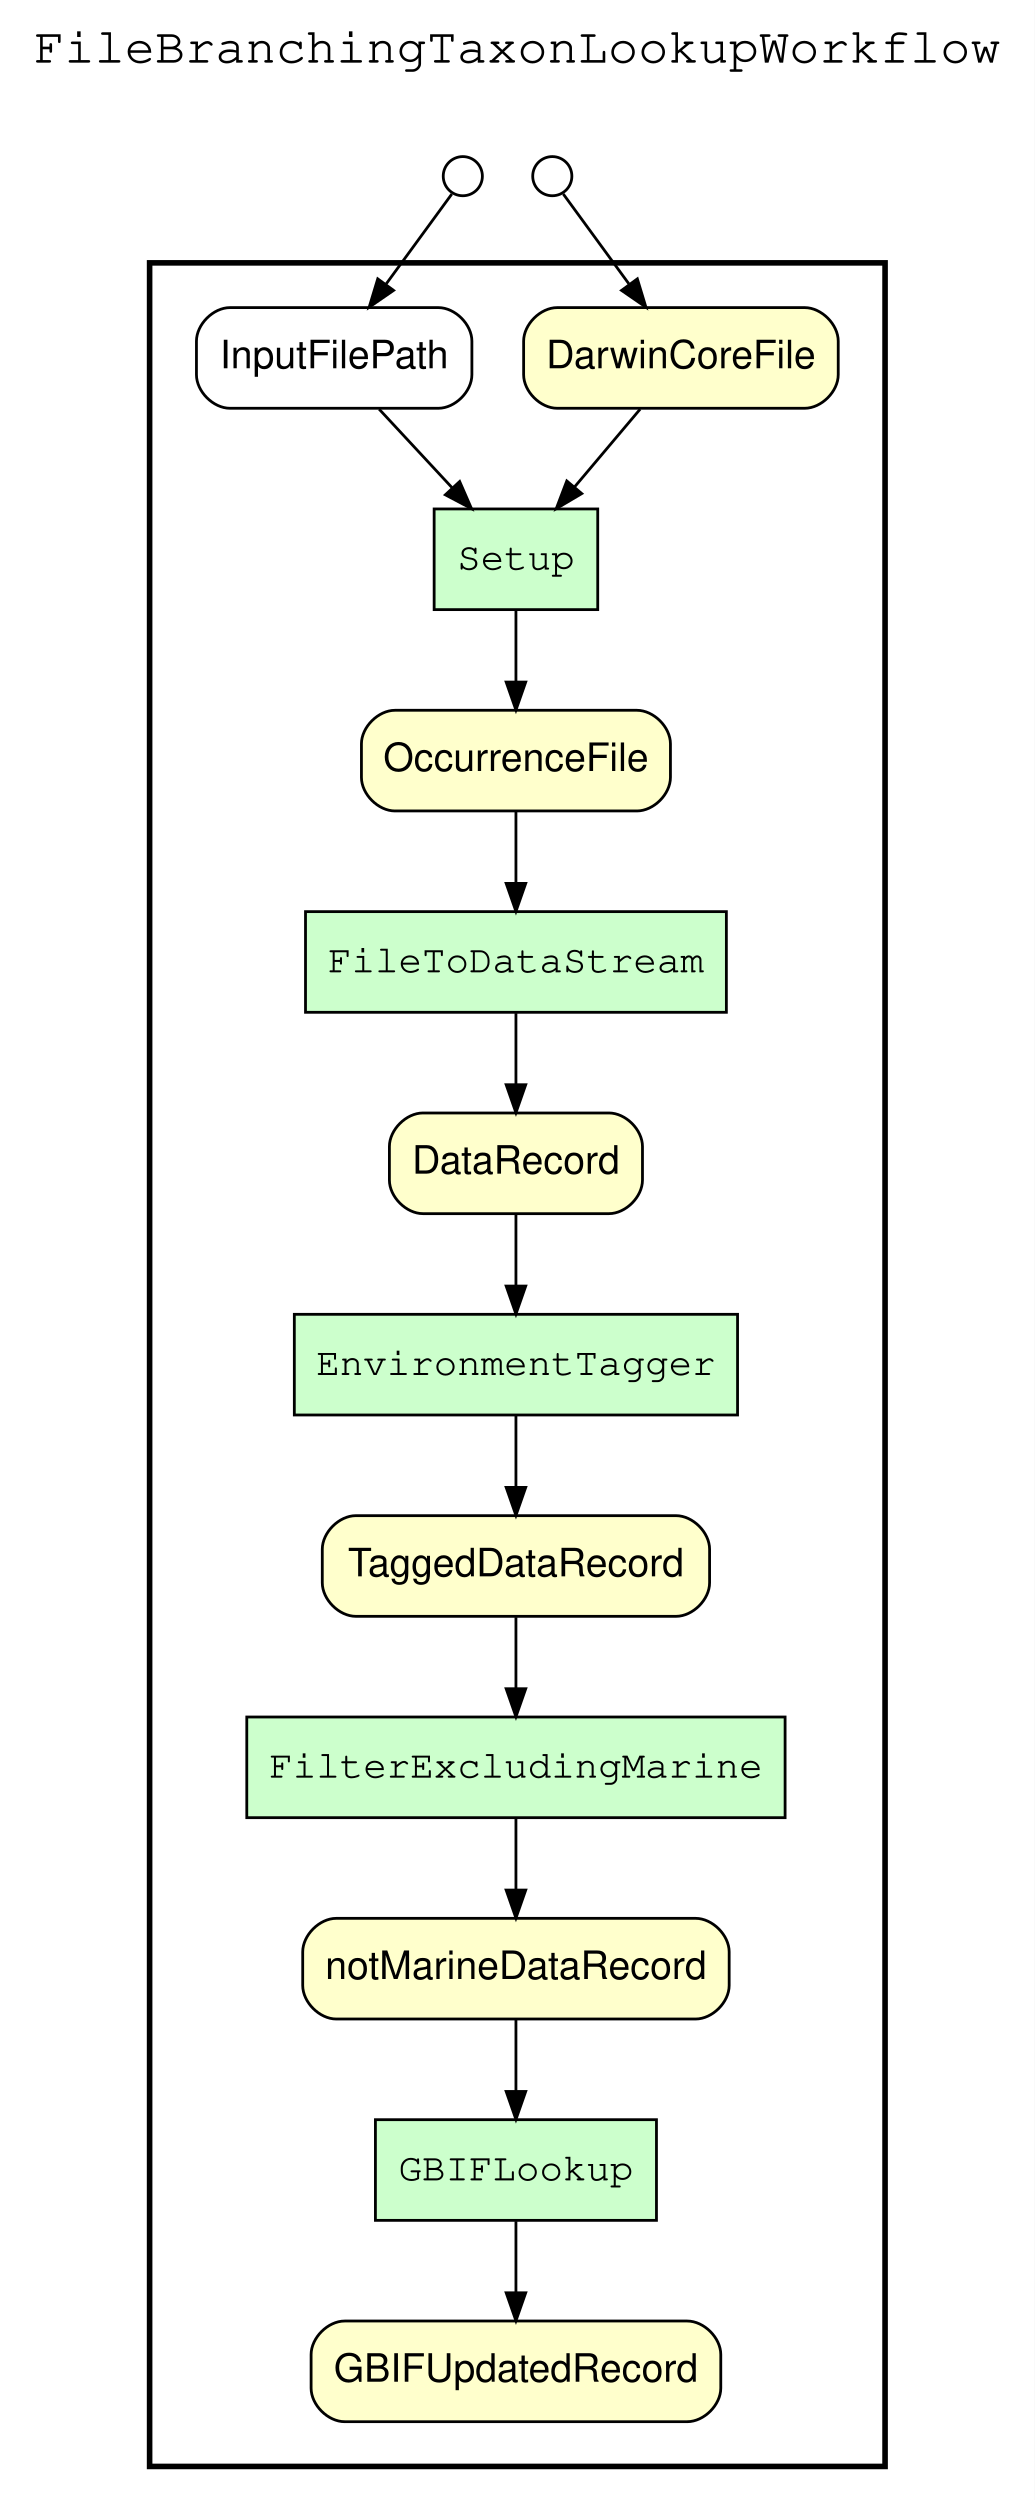
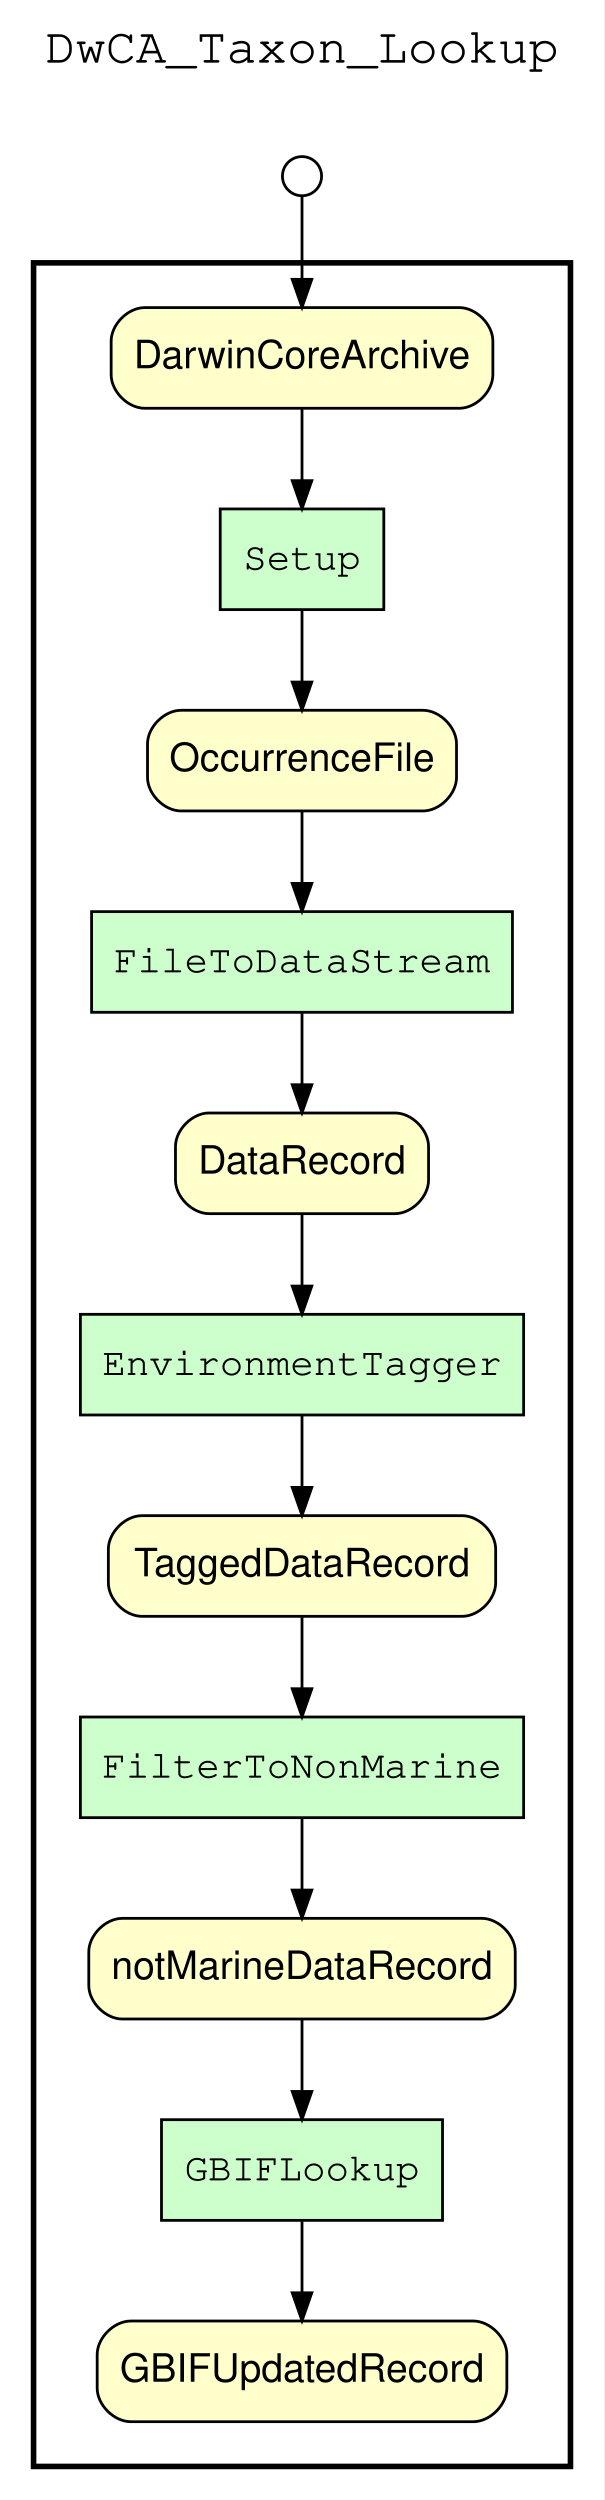
- <svg xmlns="http://www.w3.org/2000/svg" width="370pt" height="894pt" viewBox="0.00 0.00 370.00 894.00">
+ <svg xmlns="http://www.w3.org/2000/svg" width="216pt" height="894pt" viewBox="0.00 0.00 216.00 894.00">
  <g id="graph0" class="graph" transform="scale(1 1) rotate(0) translate(4 890)">
-     <polygon fill="white" stroke="none" points="-4,4 -4,-890 366,-890 366,4 -4,4" />
-     <text text-anchor="middle" x="181" y="-867.6" font-family="Courier,monospace" font-size="18.00">FileBranchingTaxonLookupWorkflow</text>
+     <polygon fill="white" stroke="none" points="-4,4 -4,-890 212,-890 212,4 -4,4" />
+     <text text-anchor="middle" x="104" y="-867.6" font-family="Courier,monospace" font-size="18.00">DwCA_Taxon_Lookup</text>
    <g id="clust1" class="cluster">
-       <polygon fill="none" stroke="black" stroke-width="2" points="49.5,-8 49.5,-796 312.5,-796 312.5,-8 49.5,-8" />
+       <polygon fill="none" stroke="black" stroke-width="2" points="8,-8 8,-796 200,-796 200,-8 8,-8" />
    </g>
    <g id="clust2" class="cluster">
-       <polygon fill="none" stroke="white" stroke-width="2" points="57.5,-16 57.5,-788 304.5,-788 304.5,-16 57.5,-16" />
+       <polygon fill="none" stroke="white" stroke-width="2" points="16,-16 16,-788 192,-788 192,-16 16,-16" />
    </g>
    <g id="clust3" class="cluster">
-       <polygon fill="none" stroke="white" stroke-width="2" points="138.5,-804 138.5,-850 216.5,-850 216.5,-804 138.5,-804" />
+       <polygon fill="none" stroke="white" stroke-width="2" points="81,-804 81,-850 127,-850 127,-804 81,-804" />
    </g>
    <g id="clust4" class="cluster">
-       <polygon fill="none" stroke="white" stroke-width="2" points="146.5,-812 146.5,-842 208.5,-842 208.5,-812 146.5,-812" />
+       <polygon fill="none" stroke="white" stroke-width="2" points="89,-812 89,-842 119,-842 119,-812 89,-812" />
    </g>
    <g id="node1" class="node">
-       <polygon fill="#ccffcc" stroke="black" points="276.75,-276 84.25,-276 84.25,-240 276.75,-240 276.75,-276" />
-       <text text-anchor="middle" x="180.5" y="-254.3" font-family="Courier,monospace" font-size="14.00">FilterExcludingMarine</text>
+       <polygon fill="#ccffcc" stroke="black" points="183.25,-276 24.75,-276 24.75,-240 183.25,-240 183.25,-276" />
+       <text text-anchor="middle" x="104" y="-254.3" font-family="Courier,monospace" font-size="14.00">FilterToNonMarine</text>
    </g>
    <g id="node10" class="node">
-       <path fill="#ffffcc" stroke="black" d="M244.75,-204C244.75,-204 116.25,-204 116.25,-204 110.25,-204 104.25,-198 104.25,-192 104.25,-192 104.25,-180 104.25,-180 104.25,-174 110.25,-168 116.25,-168 116.25,-168 244.75,-168 244.75,-168 250.75,-168 256.75,-174 256.75,-180 256.75,-180 256.75,-192 256.75,-192 256.75,-198 250.75,-204 244.75,-204" />
-       <text text-anchor="middle" x="180.5" y="-182.3" font-family="Helvetica,sans-Serif" font-size="14.00">notMarineDataRecord</text>
+       <path fill="#ffffcc" stroke="black" d="M168.25,-204C168.25,-204 39.75,-204 39.75,-204 33.75,-204 27.75,-198 27.75,-192 27.75,-192 27.75,-180 27.75,-180 27.75,-174 33.75,-168 39.75,-168 39.75,-168 168.25,-168 168.25,-168 174.25,-168 180.25,-174 180.25,-180 180.25,-180 180.25,-192 180.25,-192 180.25,-198 174.25,-204 168.25,-204" />
+       <text text-anchor="middle" x="104" y="-182.3" font-family="Helvetica,sans-Serif" font-size="14.00">notMarineDataRecord</text>
+     </g>
+     <g id="edge9" class="edge">
+       <path fill="none" stroke="black" d="M104,-239.697C104,-231.983 104,-222.712 104,-214.112" />
+       <polygon fill="black" stroke="black" points="107.5,-214.104 104,-204.104 100.5,-214.104 107.5,-214.104" />
+     </g>
+     <g id="node2" class="node">
+       <polygon fill="#ccffcc" stroke="black" points="183.25,-420 24.75,-420 24.75,-384 183.25,-384 183.25,-420" />
+       <text text-anchor="middle" x="104" y="-398.3" font-family="Courier,monospace" font-size="14.00">EnvironmentTagger</text>
+     </g>
+     <g id="node9" class="node">
+       <path fill="#ffffcc" stroke="black" d="M161.25,-348C161.25,-348 46.75,-348 46.75,-348 40.75,-348 34.75,-342 34.75,-336 34.75,-336 34.75,-324 34.75,-324 34.75,-318 40.75,-312 46.75,-312 46.75,-312 161.25,-312 161.25,-312 167.25,-312 173.25,-318 173.25,-324 173.25,-324 173.25,-336 173.25,-336 173.25,-342 167.25,-348 161.25,-348" />
+       <text text-anchor="middle" x="104" y="-326.3" font-family="Helvetica,sans-Serif" font-size="14.00">TaggedDataRecord</text>
+     </g>
+     <g id="edge8" class="edge">
+       <path fill="none" stroke="black" d="M104,-383.697C104,-375.983 104,-366.712 104,-358.112" />
+       <polygon fill="black" stroke="black" points="107.5,-358.104 104,-348.104 100.5,-358.104 107.5,-358.104" />
+     </g>
+     <g id="node3" class="node">
+       <polygon fill="#ccffcc" stroke="black" points="179.25,-564 28.75,-564 28.75,-528 179.25,-528 179.25,-564" />
+       <text text-anchor="middle" x="104" y="-542.3" font-family="Courier,monospace" font-size="14.00">FileToDataStream</text>
+     </g>
+     <g id="node8" class="node">
+       <path fill="#ffffcc" stroke="black" d="M137.25,-492C137.25,-492 70.75,-492 70.75,-492 64.75,-492 58.75,-486 58.75,-480 58.75,-480 58.75,-468 58.75,-468 58.75,-462 64.75,-456 70.75,-456 70.75,-456 137.25,-456 137.25,-456 143.25,-456 149.25,-462 149.25,-468 149.25,-468 149.25,-480 149.25,-480 149.25,-486 143.25,-492 137.25,-492" />
+       <text text-anchor="middle" x="104" y="-470.3" font-family="Helvetica,sans-Serif" font-size="14.00">DataRecord</text>
+     </g>
+     <g id="edge7" class="edge">
+       <path fill="none" stroke="black" d="M104,-527.697C104,-519.983 104,-510.712 104,-502.112" />
+       <polygon fill="black" stroke="black" points="107.5,-502.104 104,-492.104 100.5,-502.104 107.5,-502.104" />
+     </g>
+     <g id="node4" class="node">
+       <polygon fill="#ccffcc" stroke="black" points="133.25,-708 74.75,-708 74.75,-672 133.25,-672 133.25,-708" />
+       <text text-anchor="middle" x="104" y="-686.3" font-family="Courier,monospace" font-size="14.00">Setup</text>
+     </g>
+     <g id="node7" class="node">
+       <path fill="#ffffcc" stroke="black" d="M147.25,-636C147.25,-636 60.75,-636 60.75,-636 54.75,-636 48.75,-630 48.75,-624 48.75,-624 48.75,-612 48.75,-612 48.75,-606 54.75,-600 60.75,-600 60.75,-600 147.25,-600 147.25,-600 153.25,-600 159.25,-606 159.25,-612 159.25,-612 159.25,-624 159.25,-624 159.25,-630 153.25,-636 147.25,-636" />
+       <text text-anchor="middle" x="104" y="-614.3" font-family="Helvetica,sans-Serif" font-size="14.00">OccurrenceFile</text>
+     </g>
+     <g id="edge6" class="edge">
+       <path fill="none" stroke="black" d="M104,-671.697C104,-663.983 104,-654.712 104,-646.112" />
+       <polygon fill="black" stroke="black" points="107.5,-646.104 104,-636.104 100.5,-646.104 107.5,-646.104" />
+     </g>
+     <g id="node5" class="node">
+       <polygon fill="#ccffcc" stroke="black" points="154.25,-132 53.75,-132 53.75,-96 154.25,-96 154.25,-132" />
+       <text text-anchor="middle" x="104" y="-110.3" font-family="Courier,monospace" font-size="14.00">GBIFLookup</text>
+     </g>
+     <g id="node11" class="node">
+       <path fill="#ffffcc" stroke="black" d="M165.25,-60C165.25,-60 42.75,-60 42.75,-60 36.75,-60 30.75,-54 30.75,-48 30.75,-48 30.75,-36 30.75,-36 30.75,-30 36.75,-24 42.75,-24 42.75,-24 165.25,-24 165.25,-24 171.25,-24 177.25,-30 177.25,-36 177.25,-36 177.25,-48 177.25,-48 177.25,-54 171.25,-60 165.25,-60" />
+       <text text-anchor="middle" x="104" y="-38.3" font-family="Helvetica,sans-Serif" font-size="14.00">GBIFUpdatedRecord</text>
    </g>
    <g id="edge10" class="edge">
-       <path fill="none" stroke="black" d="M180.5,-239.697C180.5,-231.983 180.5,-222.712 180.5,-214.112" />
-       <polygon fill="black" stroke="black" points="184,-214.104 180.5,-204.104 177,-214.104 184,-214.104" />
+       <path fill="none" stroke="black" d="M104,-95.697C104,-87.983 104,-78.713 104,-70.112" />
+       <polygon fill="black" stroke="black" points="107.5,-70.104 104,-60.104 100.5,-70.104 107.5,-70.104" />
    </g>
-     <g id="node2" class="node">
-       <polygon fill="#ccffcc" stroke="black" points="259.75,-420 101.25,-420 101.25,-384 259.75,-384 259.75,-420" />
-       <text text-anchor="middle" x="180.5" y="-398.3" font-family="Courier,monospace" font-size="14.00">EnvironmentTagger</text>
+     <g id="node6" class="node">
+       <path fill="#ffffcc" stroke="black" d="M160.25,-780C160.25,-780 47.75,-780 47.75,-780 41.75,-780 35.75,-774 35.75,-768 35.75,-768 35.75,-756 35.75,-756 35.75,-750 41.75,-744 47.75,-744 47.75,-744 160.25,-744 160.25,-744 166.25,-744 172.25,-750 172.25,-756 172.25,-756 172.25,-768 172.25,-768 172.25,-774 166.25,-780 160.25,-780" />
+       <text text-anchor="middle" x="104" y="-758.3" font-family="Helvetica,sans-Serif" font-size="14.00">DarwinCoreArchive</text>
    </g>
-     <g id="node9" class="node">
-       <path fill="#ffffcc" stroke="black" d="M237.75,-348C237.75,-348 123.25,-348 123.25,-348 117.25,-348 111.25,-342 111.25,-336 111.25,-336 111.25,-324 111.25,-324 111.25,-318 117.25,-312 123.25,-312 123.25,-312 237.75,-312 237.75,-312 243.75,-312 249.75,-318 249.75,-324 249.75,-324 249.75,-336 249.75,-336 249.75,-342 243.75,-348 237.75,-348" />
-       <text text-anchor="middle" x="180.5" y="-326.3" font-family="Helvetica,sans-Serif" font-size="14.00">TaggedDataRecord</text>
+     <g id="edge5" class="edge">
+       <path fill="none" stroke="black" d="M104,-743.697C104,-735.983 104,-726.712 104,-718.112" />
+       <polygon fill="black" stroke="black" points="107.5,-718.104 104,-708.104 100.5,-718.104 107.5,-718.104" />
    </g>
-     <g id="edge9" class="edge">
-       <path fill="none" stroke="black" d="M180.5,-383.697C180.5,-375.983 180.5,-366.712 180.5,-358.112" />
-       <polygon fill="black" stroke="black" points="184,-358.104 180.5,-348.104 177,-358.104 184,-358.104" />
+     <g id="edge4" class="edge">
+       <path fill="none" stroke="black" d="M104,-599.697C104,-591.983 104,-582.712 104,-574.112" />
+       <polygon fill="black" stroke="black" points="107.5,-574.104 104,-564.104 100.5,-574.104 107.5,-574.104" />
    </g>
-     <g id="node3" class="node">
-       <polygon fill="#ccffcc" stroke="black" points="255.75,-564 105.25,-564 105.25,-528 255.75,-528 255.75,-564" />
-       <text text-anchor="middle" x="180.5" y="-542.3" font-family="Courier,monospace" font-size="14.00">FileToDataStream</text>
+     <g id="edge3" class="edge">
+       <path fill="none" stroke="black" d="M104,-455.697C104,-447.983 104,-438.712 104,-430.112" />
+       <polygon fill="black" stroke="black" points="107.5,-430.104 104,-420.104 100.5,-430.104 107.5,-430.104" />
    </g>
-     <g id="node8" class="node">
-       <path fill="#ffffcc" stroke="black" d="M213.75,-492C213.75,-492 147.25,-492 147.25,-492 141.25,-492 135.25,-486 135.25,-480 135.25,-480 135.25,-468 135.25,-468 135.25,-462 141.25,-456 147.25,-456 147.25,-456 213.75,-456 213.75,-456 219.75,-456 225.75,-462 225.75,-468 225.75,-468 225.75,-480 225.75,-480 225.75,-486 219.75,-492 213.75,-492" />
-       <text text-anchor="middle" x="180.5" y="-470.3" font-family="Helvetica,sans-Serif" font-size="14.00">DataRecord</text>
+     <g id="edge2" class="edge">
+       <path fill="none" stroke="black" d="M104,-311.697C104,-303.983 104,-294.712 104,-286.112" />
+       <polygon fill="black" stroke="black" points="107.5,-286.104 104,-276.104 100.5,-286.104 107.5,-286.104" />
    </g>
-     <g id="edge8" class="edge">
-       <path fill="none" stroke="black" d="M180.5,-527.697C180.5,-519.983 180.5,-510.712 180.5,-502.112" />
-       <polygon fill="black" stroke="black" points="184,-502.104 180.5,-492.104 177,-502.104 184,-502.104" />
+     <g id="edge1" class="edge">
+       <path fill="none" stroke="black" d="M104,-167.697C104,-159.983 104,-150.712 104,-142.112" />
+       <polygon fill="black" stroke="black" points="107.5,-142.104 104,-132.104 100.5,-142.104 107.5,-142.104" />
    </g>
-     <g id="node4" class="node">
-       <polygon fill="#ccffcc" stroke="black" points="209.75,-708 151.25,-708 151.25,-672 209.75,-672 209.75,-708" />
-       <text text-anchor="middle" x="180.5" y="-686.3" font-family="Courier,monospace" font-size="14.00">Setup</text>
-     </g>
-     <g id="node7" class="node">
-       <path fill="#ffffcc" stroke="black" d="M223.75,-636C223.75,-636 137.25,-636 137.25,-636 131.25,-636 125.25,-630 125.25,-624 125.25,-624 125.25,-612 125.25,-612 125.25,-606 131.25,-600 137.25,-600 137.25,-600 223.75,-600 223.75,-600 229.75,-600 235.75,-606 235.75,-612 235.75,-612 235.75,-624 235.75,-624 235.75,-630 229.75,-636 223.75,-636" />
-       <text text-anchor="middle" x="180.5" y="-614.3" font-family="Helvetica,sans-Serif" font-size="14.00">OccurrenceFile</text>
-     </g>
-     <g id="edge7" class="edge">
-       <path fill="none" stroke="black" d="M180.5,-671.697C180.5,-663.983 180.5,-654.712 180.5,-646.112" />
-       <polygon fill="black" stroke="black" points="184,-646.104 180.5,-636.104 177,-646.104 184,-646.104" />
-     </g>
-     <g id="node5" class="node">
-       <polygon fill="#ccffcc" stroke="black" points="230.75,-132 130.25,-132 130.25,-96 230.75,-96 230.75,-132" />
-       <text text-anchor="middle" x="180.5" y="-110.3" font-family="Courier,monospace" font-size="14.00">GBIFLookup</text>
-     </g>
-     <g id="node11" class="node">
-       <path fill="#ffffcc" stroke="black" d="M241.75,-60C241.75,-60 119.25,-60 119.25,-60 113.25,-60 107.25,-54 107.25,-48 107.25,-48 107.25,-36 107.25,-36 107.25,-30 113.25,-24 119.25,-24 119.25,-24 241.75,-24 241.75,-24 247.75,-24 253.75,-30 253.75,-36 253.75,-36 253.75,-48 253.75,-48 253.75,-54 247.75,-60 241.75,-60" />
-       <text text-anchor="middle" x="180.5" y="-38.3" font-family="Helvetica,sans-Serif" font-size="14.00">GBIFUpdatedRecord</text>
+     <g id="node12" class="node">
+       <ellipse fill="none" stroke="black" cx="104" cy="-827" rx="7" ry="7" />
    </g>
    <g id="edge11" class="edge">
-       <path fill="none" stroke="black" d="M180.5,-95.697C180.5,-87.983 180.5,-78.713 180.5,-70.112" />
-       <polygon fill="black" stroke="black" points="184,-70.104 180.5,-60.104 177,-70.104 184,-70.104" />
-     </g>
-     <g id="node6" class="node">
-       <path fill="#ffffcc" stroke="black" d="M283.75,-780C283.75,-780 195.25,-780 195.25,-780 189.25,-780 183.25,-774 183.25,-768 183.25,-768 183.25,-756 183.25,-756 183.25,-750 189.25,-744 195.25,-744 195.25,-744 283.75,-744 283.75,-744 289.75,-744 295.75,-750 295.75,-756 295.75,-756 295.75,-768 295.75,-768 295.75,-774 289.75,-780 283.75,-780" />
-       <text text-anchor="middle" x="239.5" y="-758.3" font-family="Helvetica,sans-Serif" font-size="14.00">DarwinCoreFile</text>
-     </g>
-     <g id="edge5" class="edge">
-       <path fill="none" stroke="black" d="M224.916,-743.697C217.842,-735.305 209.217,-725.07 201.455,-715.861" />
-       <polygon fill="black" stroke="black" points="204.037,-713.495 194.917,-708.104 198.685,-718.006 204.037,-713.495" />
-     </g>
-     <g id="edge4" class="edge">
-       <path fill="none" stroke="black" d="M180.5,-599.697C180.5,-591.983 180.5,-582.712 180.5,-574.112" />
-       <polygon fill="black" stroke="black" points="184,-574.104 180.5,-564.104 177,-574.104 184,-574.104" />
-     </g>
-     <g id="edge3" class="edge">
-       <path fill="none" stroke="black" d="M180.5,-455.697C180.5,-447.983 180.5,-438.712 180.5,-430.112" />
-       <polygon fill="black" stroke="black" points="184,-430.104 180.5,-420.104 177,-430.104 184,-430.104" />
-     </g>
-     <g id="edge2" class="edge">
-       <path fill="none" stroke="black" d="M180.5,-311.697C180.5,-303.983 180.5,-294.712 180.5,-286.112" />
-       <polygon fill="black" stroke="black" points="184,-286.104 180.5,-276.104 177,-286.104 184,-286.104" />
-     </g>
-     <g id="edge1" class="edge">
-       <path fill="none" stroke="black" d="M180.5,-167.697C180.5,-159.983 180.5,-150.712 180.5,-142.112" />
-       <polygon fill="black" stroke="black" points="184,-142.104 180.5,-132.104 177,-142.104 184,-142.104" />
-     </g>
-     <g id="node12" class="node">
-       <path fill="#ffffff" stroke="black" d="M152.75,-780C152.75,-780 78.25,-780 78.25,-780 72.25,-780 66.25,-774 66.25,-768 66.25,-768 66.25,-756 66.25,-756 66.25,-750 72.25,-744 78.25,-744 78.25,-744 152.75,-744 152.75,-744 158.75,-744 164.75,-750 164.75,-756 164.75,-756 164.75,-768 164.75,-768 164.75,-774 158.75,-780 152.75,-780" />
-       <text text-anchor="middle" x="115.5" y="-758.3" font-family="Helvetica,sans-Serif" font-size="14.00">InputFilePath</text>
-     </g>
-     <g id="edge6" class="edge">
-       <path fill="none" stroke="black" d="M131.567,-743.697C139.439,-735.22 149.055,-724.864 157.673,-715.583" />
-       <polygon fill="black" stroke="black" points="160.378,-717.814 164.617,-708.104 155.248,-713.051 160.378,-717.814" />
-     </g>
-     <g id="node13" class="node">
-       <ellipse fill="none" stroke="black" cx="193.5" cy="-827" rx="7" ry="7" />
-     </g>
-     <g id="edge12" class="edge">
-       <path fill="none" stroke="black" d="M197.422,-820.629C202.632,-813.493 212.192,-800.4 220.884,-788.496" />
-       <polygon fill="black" stroke="black" points="223.915,-790.28 226.985,-780.14 218.262,-786.152 223.915,-790.28" />
-     </g>
-     <g id="node14" class="node">
-       <ellipse fill="none" stroke="black" cx="161.5" cy="-827" rx="7" ry="7" />
-     </g>
-     <g id="edge13" class="edge">
-       <path fill="none" stroke="black" d="M157.578,-820.629C152.368,-813.493 142.808,-800.4 134.116,-788.496" />
-       <polygon fill="black" stroke="black" points="136.738,-786.152 128.015,-780.14 131.085,-790.28 136.738,-786.152" />
+       <path fill="none" stroke="black" d="M104,-819.729C104,-812.795 104,-801.154 104,-790.215" />
+       <polygon fill="black" stroke="black" points="107.5,-790.119 104,-780.119 100.5,-790.119 107.5,-790.119" />
    </g>
  </g>
</svg>
